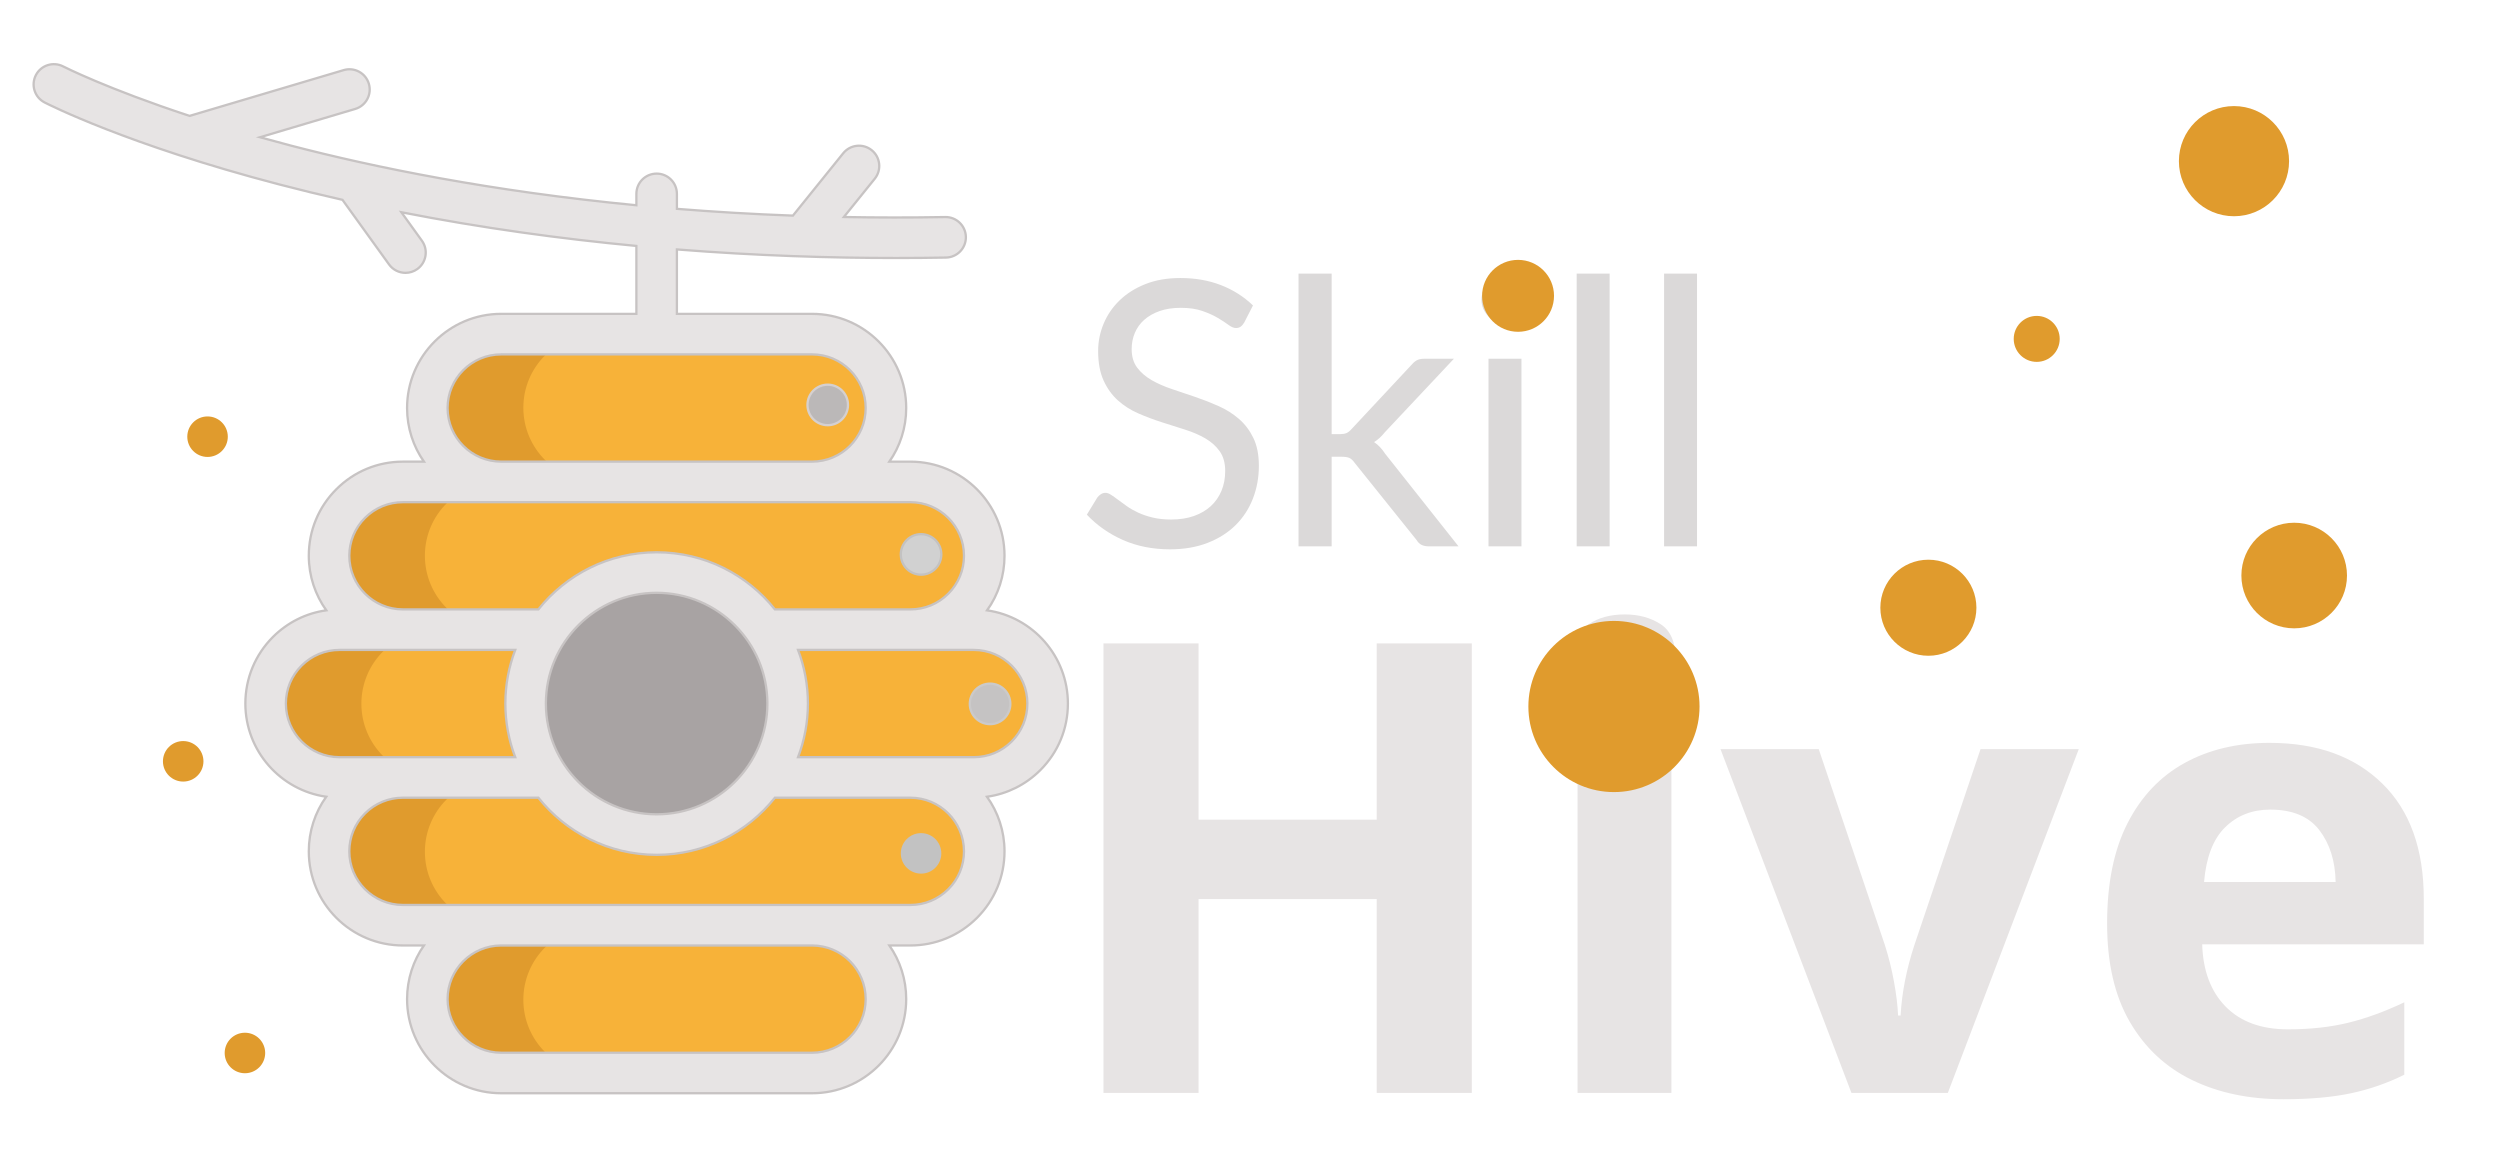
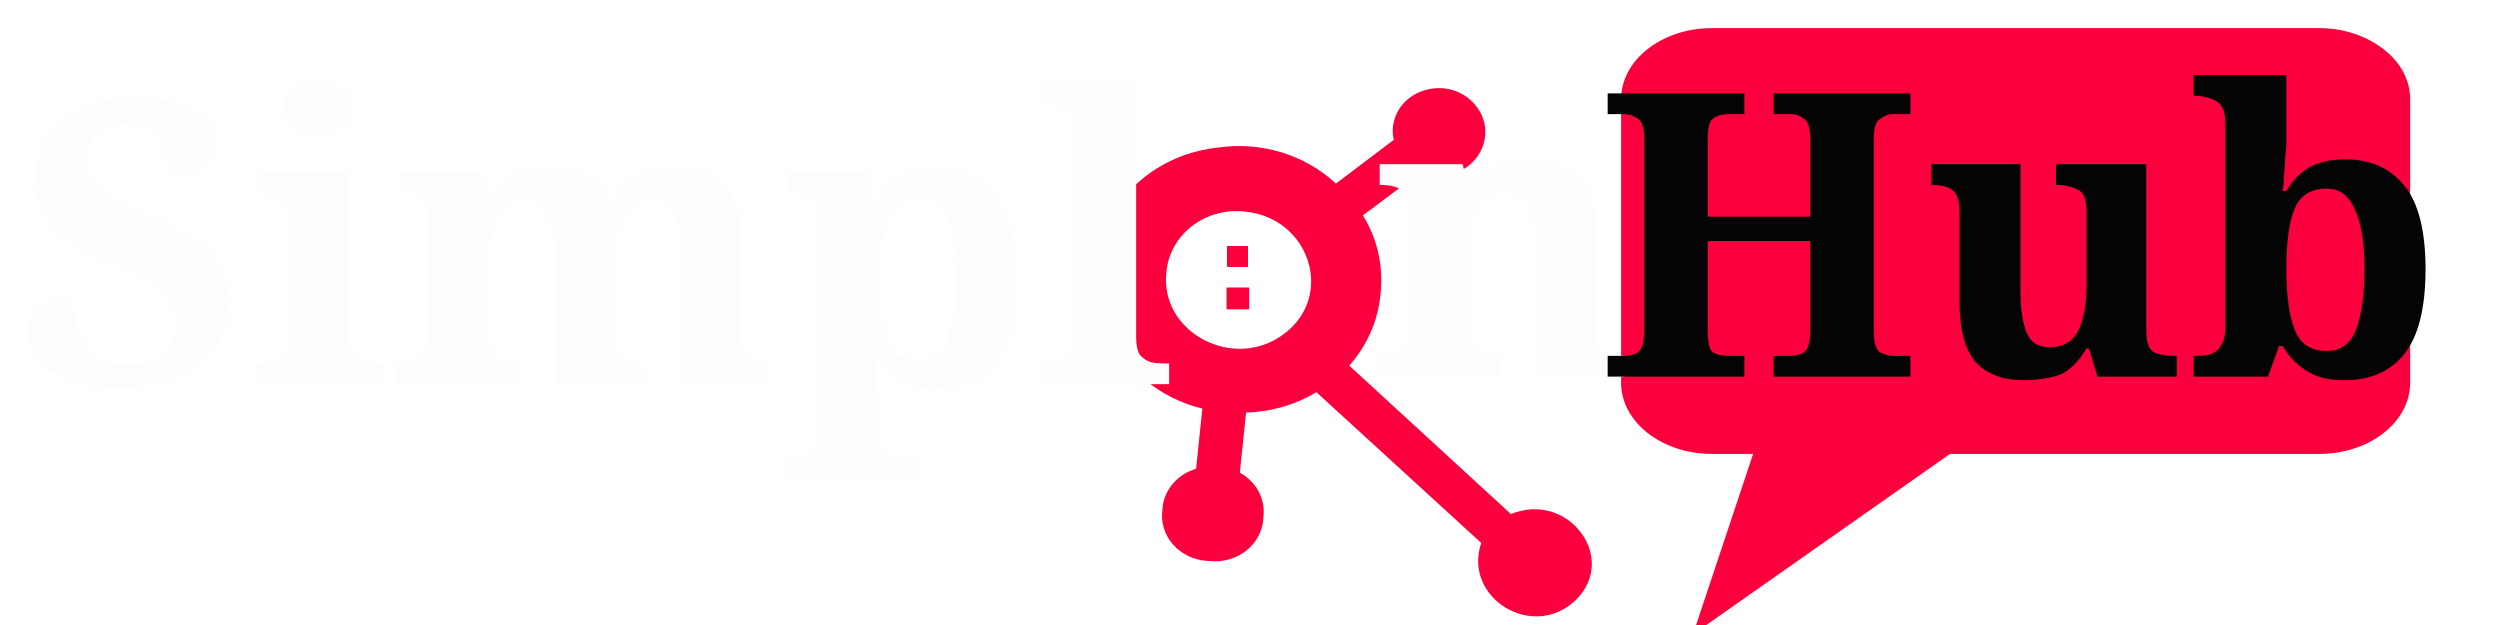
- <svg xmlns="http://www.w3.org/2000/svg" version="1.1" width="1080" height="500" viewBox="0 0 1080 500" xml:space="preserve">
-   <defs>
- </defs>
-   <rect x="0" y="0" width="100%" height="100%" fill="transparent" />
-   <g transform="matrix(1 0 0 1 540 250)" id="933a9e84-ca97-43a8-ac57-a04b323164f1">
-     <rect style="stroke: none; stroke-width: 1; stroke-dasharray: none; stroke-linecap: butt; stroke-dashoffset: 0; stroke-linejoin: miter; stroke-miterlimit: 4; fill: rgb(255,255,255); fill-rule: nonzero; opacity: 1; visibility: hidden;" vector-effect="non-scaling-stroke" x="-540" y="-250" rx="0" ry="0" width="1080" height="500" />
-   </g>
-   <g transform="matrix(Infinity NaN NaN Infinity 0 0)" id="6072a941-bad4-4592-a6ee-21f855f865d6">
- </g>
-   <g transform="matrix(1 0 0 1 610 185.77)" style="" id="9ae75648-01fd-4c53-9462-5cb52a2f65ac">
-     <text xml:space="preserve" font-family="Lato" font-size="160" font-style="normal" font-weight="400" style="stroke: none; stroke-width: 1; stroke-dasharray: none; stroke-linecap: butt; stroke-dashoffset: 0; stroke-linejoin: miter; stroke-miterlimit: 4; fill: rgb(219,217,217); fill-rule: nonzero; opacity: 1; white-space: pre;">
-       <tspan x="-145.76" y="50.26">Skill</tspan>
-     </text>
-   </g>
-   <g transform="matrix(1.36 0 0 1.36 724.15 386.7)" style="" id="e53262b7-0c8c-4e48-95c4-57b871421713">
-     <text xml:space="preserve" font-family="Alegreya" font-size="200" font-style="normal" font-weight="700" style="stroke: none; stroke-width: 1; stroke-dasharray: none; stroke-linecap: butt; stroke-dashoffset: 0; stroke-linejoin: miter; stroke-miterlimit: 4; fill: rgb(231,228,228); fill-rule: nonzero; opacity: 1; white-space: pre;">
-       <tspan x="-199.95" y="62.83">Hive</tspan>
-     </text>
-   </g>
-   <g transform="matrix(0.89 0 0 0.89 286.75 304.01)">
-     <path style="stroke: none; stroke-width: 1; stroke-dasharray: none; stroke-linecap: butt; stroke-dashoffset: 0; stroke-linejoin: miter; stroke-miterlimit: 4; fill: rgb(168,163,163); fill-rule: nonzero; opacity: 1;" vector-effect="non-scaling-stroke" transform=" translate(-302.41, -316.59)" d="M 354.926 280.71 C 361.914 290.923 366.005 303.274 366.005 316.582 C 366.005 329.89 361.914 342.24 354.926 352.454 L 354.913 352.454 C 343.467 369.197 324.22 380.184 302.404 380.184 C 280.587 380.184 261.34 369.197 249.895 352.454 C 242.907 342.241 238.816 329.89 238.816 316.582 C 238.816 303.274 242.907 290.924 249.895 280.71 C 261.341 263.967 280.588 252.993 302.404 252.993 C 324.221 252.993 343.468 263.967 354.913 280.71 L 354.926 280.71 z" stroke-linecap="round" />
-   </g>
-   <g transform="matrix(0.89 0 0 0.89 286.75 430.89)">
-     <path style="stroke: none; stroke-width: 1; stroke-dasharray: none; stroke-linecap: butt; stroke-dashoffset: 0; stroke-linejoin: miter; stroke-miterlimit: 4; fill: rgb(247,178,57); fill-rule: nonzero; opacity: 1;" vector-effect="non-scaling-stroke" transform=" translate(-302.41, -460.04)" d="M 378.303 424.183 C 397.904 424.419 413.716 440.388 413.716 460.041 C 413.716 469.953 409.704 478.908 403.214 485.398 C 396.711 491.888 387.743 495.9 377.844 495.9 L 226.963 495.9 C 207.165 495.9 191.105 479.852 191.105 460.042 C 191.105 450.13 195.117 441.162 201.607 434.672 C 207.992 428.287 216.789 424.301 226.505 424.183 L 378.303 424.183 z" stroke-linecap="round" />
-   </g>
-   <g transform="matrix(0.89 0 0 0.89 286.75 367.96)">
-     <path style="stroke: none; stroke-width: 1; stroke-dasharray: none; stroke-linecap: butt; stroke-dashoffset: 0; stroke-linejoin: miter; stroke-miterlimit: 4; fill: rgb(247,178,57); fill-rule: nonzero; opacity: 1;" vector-effect="non-scaling-stroke" transform=" translate(-302.41, -388.32)" d="M 461.426 388.312 C 461.426 398.224 457.414 407.179 450.924 413.669 C 444.421 420.159 435.453 424.184 425.554 424.184 L 378.302 424.184 C 378.145 424.171 378 424.171 377.843 424.171 L 226.963 424.171 C 226.806 424.171 226.661 424.171 226.504 424.184 L 179.265 424.184 C 159.454 424.184 143.393 408.123 143.393 388.312 C 143.393 378.4 147.405 369.445 153.908 362.955 C 160.398 356.465 169.366 352.453 179.265 352.453 L 249.894 352.453 C 261.34 369.196 280.587 380.183 302.403 380.183 C 324.22 380.183 343.467 369.196 354.912 352.453 L 354.925 352.453 L 425.554 352.453 C 445.365 352.453 461.426 368.514 461.426 388.312 z" stroke-linecap="round" />
-   </g>
-   <g transform="matrix(0.89 0 0 0.89 178.74 304.01)">
-     <path style="stroke: none; stroke-width: 1; stroke-dasharray: none; stroke-linecap: butt; stroke-dashoffset: 0; stroke-linejoin: miter; stroke-miterlimit: 4; fill: rgb(247,178,57); fill-rule: nonzero; opacity: 1;" vector-effect="non-scaling-stroke" transform=" translate(-181.25, -316.58)" d="M 179.265 280.71 L 249.894 280.71 C 242.906 290.923 238.815 303.274 238.815 316.582 C 238.815 329.89 242.906 342.24 249.894 352.454 L 179.265 352.454 L 148.48 352.454 C 128.669 352.454 112.608 336.38 112.608 316.582 C 112.608 306.67 116.633 297.715 123.11 291.225 C 129.613 284.735 138.568 280.71 148.48 280.71 L 179.265 280.71 z" stroke-linecap="round" />
-   </g>
-   <g transform="matrix(0.89 0 0 0.89 394.75 304.01)">
-     <path style="stroke: none; stroke-width: 1; stroke-dasharray: none; stroke-linecap: butt; stroke-dashoffset: 0; stroke-linejoin: miter; stroke-miterlimit: 4; fill: rgb(247,178,57); fill-rule: nonzero; opacity: 1;" vector-effect="non-scaling-stroke" transform=" translate(-423.56, -316.58)" d="M 492.198 316.582 C 492.198 326.494 488.186 335.449 481.696 341.939 C 475.206 348.429 466.238 352.454 456.326 352.454 L 425.555 352.454 L 354.926 352.454 C 361.914 342.241 366.005 329.89 366.005 316.582 C 366.005 303.274 361.914 290.924 354.926 280.71 L 425.555 280.71 L 456.326 280.71 C 476.15 280.71 492.198 296.771 492.198 316.582 z" stroke-linecap="round" />
-   </g>
-   <g transform="matrix(0.89 0 0 0.89 286.75 240.07)">
-     <path style="stroke: none; stroke-width: 1; stroke-dasharray: none; stroke-linecap: butt; stroke-dashoffset: 0; stroke-linejoin: miter; stroke-miterlimit: 4; fill: rgb(247,178,57); fill-rule: nonzero; opacity: 1;" vector-effect="non-scaling-stroke" transform=" translate(-302.41, -244.86)" d="M 461.426 244.852 C 461.426 254.764 457.414 263.732 450.924 270.209 C 444.421 276.712 435.453 280.711 425.554 280.711 L 354.925 280.711 L 354.912 280.711 C 343.466 263.968 324.219 252.994 302.403 252.994 C 280.586 252.994 261.339 263.968 249.894 280.711 L 179.265 280.711 C 159.454 280.711 143.393 264.676 143.393 244.853 C 143.393 234.941 147.405 225.986 153.908 219.51 C 160.398 213.007 169.366 209.008 179.265 209.008 L 425.554 209.008 C 445.365 209.006 461.426 225.041 461.426 244.852 z" stroke-linecap="round" />
-   </g>
-   <g transform="matrix(0.89 0 0 0.89 286.75 176.13)">
-     <path style="stroke: none; stroke-width: 1; stroke-dasharray: none; stroke-linecap: butt; stroke-dashoffset: 0; stroke-linejoin: miter; stroke-miterlimit: 4; fill: rgb(247,178,57); fill-rule: nonzero; opacity: 1;" vector-effect="non-scaling-stroke" transform=" translate(-302.41, -173.13)" d="M 377.844 137.263 C 397.655 137.263 413.716 153.324 413.716 173.121 C 413.716 183.033 409.704 192.001 403.214 198.491 C 396.711 204.981 387.743 208.993 377.844 208.993 L 226.963 208.993 C 207.165 208.993 191.105 192.932 191.105 173.121 C 191.105 163.222 195.117 154.254 201.607 147.764 C 208.097 141.274 217.065 137.262 226.964 137.262 L 377.844 137.262 z" stroke-linecap="round" />
-   </g>
-   <g transform="matrix(0.89 0 0 0.89 222.79 176.13)">
-     <path style="stroke: none; stroke-width: 1; stroke-dasharray: none; stroke-linecap: butt; stroke-dashoffset: 0; stroke-linejoin: miter; stroke-miterlimit: 4; fill: rgb(224,155,45); fill-rule: nonzero; opacity: 1;" vector-effect="non-scaling-stroke" transform=" translate(-230.67, -173.13)" d="M 234.371 173.122 C 234.371 163.223 238.383 154.255 244.873 147.765 C 251.363 141.275 260.331 137.263 270.23 137.263 L 226.964 137.263 C 217.065 137.263 208.097 141.275 201.607 147.765 C 195.117 154.255 191.105 163.223 191.105 173.122 C 191.105 192.933 207.166 208.994 226.963 208.994 L 270.229 208.994 C 250.432 208.992 234.371 192.931 234.371 173.122 z" stroke-linecap="round" />
-   </g>
-   <g transform="matrix(0.89 0 0 0.89 180.26 240.07)">
-     <path style="stroke: none; stroke-width: 1; stroke-dasharray: none; stroke-linecap: butt; stroke-dashoffset: 0; stroke-linejoin: miter; stroke-miterlimit: 4; fill: rgb(224,155,45); fill-rule: nonzero; opacity: 1;" vector-effect="non-scaling-stroke" transform=" translate(-182.96, -244.86)" d="M 186.66 244.852 C 186.66 234.953 190.672 225.985 197.162 219.495 C 203.652 213.005 212.62 208.993 222.519 208.993 L 179.253 208.993 C 169.354 208.993 160.386 213.005 153.896 219.495 C 147.406 225.985 143.394 234.953 143.394 244.852 C 143.394 264.663 159.455 280.724 179.252 280.724 L 222.518 280.724 C 202.721 280.722 186.66 264.661 186.66 244.852 z" stroke-linecap="round" />
-   </g>
-   <g transform="matrix(0.89 0 0 0.89 152.82 304.01)">
-     <path style="stroke: none; stroke-width: 1; stroke-dasharray: none; stroke-linecap: butt; stroke-dashoffset: 0; stroke-linejoin: miter; stroke-miterlimit: 4; fill: rgb(224,155,45); fill-rule: nonzero; opacity: 1;" vector-effect="non-scaling-stroke" transform=" translate(-152.17, -316.59)" d="M 155.875 316.582 C 155.875 306.683 159.887 297.715 166.377 291.225 C 172.867 284.735 181.835 280.723 191.734 280.723 L 148.468 280.723 C 138.569 280.723 129.601 284.735 123.111 291.225 C 116.621 297.715 112.609 306.683 112.609 316.582 C 112.609 336.393 128.67 352.454 148.467 352.454 L 191.733 352.454 C 171.936 352.452 155.875 336.391 155.875 316.582 z" stroke-linecap="round" />
-   </g>
-   <g transform="matrix(0.89 0 0 0.89 180.26 367.96)">
-     <path style="stroke: none; stroke-width: 1; stroke-dasharray: none; stroke-linecap: butt; stroke-dashoffset: 0; stroke-linejoin: miter; stroke-miterlimit: 4; fill: rgb(224,155,45); fill-rule: nonzero; opacity: 1;" vector-effect="non-scaling-stroke" transform=" translate(-182.96, -388.32)" d="M 186.66 388.312 C 186.66 378.413 190.672 369.445 197.162 362.955 C 203.652 356.465 212.62 352.453 222.519 352.453 L 179.253 352.453 C 169.354 352.453 160.386 356.465 153.896 362.955 C 147.406 369.445 143.394 378.413 143.394 388.312 C 143.394 408.123 159.455 424.184 179.252 424.184 L 222.518 424.184 C 202.721 424.182 186.66 408.121 186.66 388.312 z" stroke-linecap="round" />
-   </g>
-   <g transform="matrix(0.89 0 0 0.89 222.79 431.9)">
-     <path style="stroke: none; stroke-width: 1; stroke-dasharray: none; stroke-linecap: butt; stroke-dashoffset: 0; stroke-linejoin: miter; stroke-miterlimit: 4; fill: rgb(224,155,45); fill-rule: nonzero; opacity: 1;" vector-effect="non-scaling-stroke" transform=" translate(-230.67, -460.05)" d="M 234.371 460.042 C 234.371 450.143 238.383 441.175 244.873 434.685 C 251.363 428.195 260.331 424.183 270.23 424.183 L 226.964 424.183 C 217.065 424.183 208.097 428.195 201.607 434.685 C 195.117 441.175 191.105 450.143 191.105 460.042 C 191.105 479.853 207.166 495.914 226.963 495.914 L 270.229 495.914 C 250.432 495.912 234.371 479.851 234.371 460.042 z" stroke-linecap="round" />
-   </g>
-   <g transform="matrix(0.89 0 0 0.89 357.58 174.93)">
-     <circle style="stroke: rgb(213,208,208); stroke-width: 1; stroke-dasharray: none; stroke-linecap: butt; stroke-dashoffset: 0; stroke-linejoin: miter; stroke-miterlimit: 4; fill: rgb(187,184,184); fill-rule: nonzero; opacity: 1;" vector-effect="non-scaling-stroke" cx="0" cy="0" r="9.833" />
-   </g>
-   <g transform="matrix(0.89 0 0 0.89 397.9 239.51)">
-     <circle style="stroke: rgb(195,194,194); stroke-width: 1; stroke-dasharray: none; stroke-linecap: butt; stroke-dashoffset: 0; stroke-linejoin: miter; stroke-miterlimit: 4; fill: rgb(209,209,209); fill-rule: nonzero; opacity: 1;" vector-effect="non-scaling-stroke" cx="0" cy="0" r="9.833" />
-   </g>
-   <g transform="matrix(0.89 0 0 0.89 427.71 304.08)">
-     <circle style="stroke: rgb(203,202,202); stroke-width: 1; stroke-dasharray: none; stroke-linecap: butt; stroke-dashoffset: 0; stroke-linejoin: miter; stroke-miterlimit: 4; fill: rgb(197,195,195); fill-rule: nonzero; opacity: 1;" vector-effect="non-scaling-stroke" cx="0" cy="0" r="9.833" />
-   </g>
-   <g transform="matrix(0.89 0 0 0.89 397.9 368.66)">
-     <circle style="stroke: none; stroke-width: 1; stroke-dasharray: none; stroke-linecap: butt; stroke-dashoffset: 0; stroke-linejoin: miter; stroke-miterlimit: 4; fill: rgb(194,194,194); fill-rule: nonzero; opacity: 1;" vector-effect="non-scaling-stroke" cx="0" cy="0" r="9.833" />
-   </g>
-   <g transform="matrix(0.89 0 0 0.89 105.81 454.89)">
-     <circle style="stroke: none; stroke-width: 1; stroke-dasharray: none; stroke-linecap: butt; stroke-dashoffset: 0; stroke-linejoin: miter; stroke-miterlimit: 4; fill: rgb(224,155,45); fill-rule: nonzero; opacity: 1;" vector-effect="non-scaling-stroke" cx="0" cy="0" r="9.833" />
-   </g>
-   <g transform="matrix(2.32 0 0 2.32 991.09 248.63)">
-     <circle style="stroke: none; stroke-width: 1; stroke-dasharray: none; stroke-linecap: butt; stroke-dashoffset: 0; stroke-linejoin: miter; stroke-miterlimit: 4; fill: rgb(224,155,45); fill-rule: nonzero; opacity: 1;" vector-effect="non-scaling-stroke" cx="0" cy="0" r="9.833" />
-   </g>
-   <g transform="matrix(0.89 0 0 0.89 89.66 188.65)">
-     <circle style="stroke: none; stroke-width: 1; stroke-dasharray: none; stroke-linecap: butt; stroke-dashoffset: 0; stroke-linejoin: miter; stroke-miterlimit: 4; fill: rgb(224,155,45); fill-rule: nonzero; opacity: 1;" vector-effect="non-scaling-stroke" cx="0" cy="0" r="9.833" />
-   </g>
-   <g transform="matrix(0.89 0 0 0.89 79.14 328.89)">
-     <circle style="stroke: none; stroke-width: 1; stroke-dasharray: none; stroke-linecap: butt; stroke-dashoffset: 0; stroke-linejoin: miter; stroke-miterlimit: 4; fill: rgb(224,155,45); fill-rule: nonzero; opacity: 1;" vector-effect="non-scaling-stroke" cx="0" cy="0" r="9.833" />
-   </g>
-   <g transform="matrix(0.89 0 0 0.89 237.93 250)">
-     <path style="stroke: rgb(199,195,195); stroke-width: 1; stroke-dasharray: none; stroke-linecap: butt; stroke-dashoffset: 0; stroke-linejoin: miter; stroke-miterlimit: 4; fill: rgb(231,228,228); fill-rule: nonzero; opacity: 1;" vector-effect="non-scaling-stroke" transform=" translate(-251.02, -255.98)" d="M 502.031 316.581 C 502.031 293.579 484.945 274.5 462.799 271.348 C 468.29 263.672 471.262 254.496 471.262 244.849 C 471.262 219.66 450.76 199.166 425.562 199.166 L 415.37 199.166 C 420.517 191.771 423.546 182.8 423.546 173.128 C 423.546 147.93 403.046 127.431 377.849 127.431 L 312.244 127.431 L 312.244 96.161 C 351.24 99.236 387.338 100.315 418.681 100.315 C 427.089 100.315 435.161 100.238 442.854 100.101 C 448.285 100.004 452.607 95.525 452.512 90.095 C 452.416 84.664 447.905 80.334 442.506 80.437 C 425.611 80.736 409.209 80.71 393.281 80.42 L 408.288 61.817 C 411.698 57.59 411.035 51.399 406.808 47.99 C 402.577 44.579 396.391 45.242 392.98 49.469 L 368.56 79.744 C 348.972 79.024 330.196 77.898 312.247 76.452 L 312.247 69.187 C 312.247 63.756 307.846 59.354 302.414 59.354 C 296.982 59.354 292.581 63.757 292.581 69.187 L 292.581 74.712 C 221.919 67.893 165.289 56.288 124.737 45.718 C 119.605 44.381 114.664 43.039 109.876 41.701 L 156.096 27.967 C 161.302 26.42 164.268 20.946 162.722 15.74 C 161.175 10.535 155.7 7.571 150.496 9.115 L 75.703 31.338 C 35.723 18.201 14.619 7.47 14.339 7.326 C 9.512 4.84 3.586 6.732 1.097 11.558 C -1.392 16.384 0.5 22.315 5.326 24.805 C 6.931 25.634 45.476 45.313 118.959 64.536 C 129.294 67.241 139.624 69.75 149.924 72.081 L 172.523 103.438 C 174.445 106.105 177.454 107.522 180.508 107.522 C 182.501 107.522 184.511 106.919 186.249 105.665 C 190.654 102.49 191.652 96.344 188.477 91.938 L 178.507 78.105 C 217.773 85.812 256.251 91.03 292.578 94.457 L 292.578 127.428 L 226.972 127.428 C 201.774 127.428 181.275 147.928 181.275 173.125 C 181.275 182.797 184.304 191.77 189.451 199.163 L 179.269 199.163 C 167.06 199.163 155.585 203.916 146.964 212.537 C 138.327 221.151 133.57 232.624 133.57 244.845 C 133.57 254.714 136.724 263.853 142.063 271.33 C 132.307 272.696 123.283 277.164 116.157 284.271 C 107.533 292.919 102.783 304.392 102.783 316.576 C 102.783 339.587 119.88 358.67 142.036 361.813 C 136.544 369.497 133.57 378.671 133.57 388.308 C 133.57 413.506 154.07 434.006 179.268 434.006 L 189.443 434.006 C 184.301 441.398 181.275 450.367 181.275 460.035 C 181.275 485.233 201.775 505.732 226.972 505.732 L 377.849 505.732 C 403.047 505.732 423.546 485.232 423.546 460.035 C 423.546 450.367 420.52 441.399 415.378 434.006 L 425.563 434.006 C 437.75 434.006 449.223 429.256 457.876 420.622 C 466.508 411.991 471.262 400.515 471.262 388.307 C 471.262 378.438 468.107 369.299 462.767 361.82 C 472.533 360.453 481.552 355.984 488.647 348.889 C 497.278 340.264 502.031 328.788 502.031 316.581 z M 226.97 147.096 L 377.847 147.096 C 392.201 147.096 403.877 158.774 403.877 173.126 C 403.877 187.479 392.2 199.157 377.847 199.157 L 226.97 199.157 C 212.616 199.157 200.939 187.48 200.939 173.126 C 200.939 158.772 212.616 147.096 226.97 147.096 z M 160.858 226.457 C 165.773 221.54 172.31 218.833 179.266 218.833 L 425.56 218.833 C 439.915 218.833 451.593 230.503 451.593 244.849 C 451.593 251.816 448.888 258.351 443.968 263.258 C 439.053 268.175 432.516 270.882 425.56 270.882 L 359.816 270.882 C 346.351 254.003 325.629 243.158 302.408 243.158 C 279.187 243.158 258.465 254.003 245 270.882 L 179.264 270.882 C 164.91 270.882 153.232 259.204 153.232 244.849 C 153.234 237.891 155.937 231.363 160.858 226.457 z M 302.409 370.345 C 272.765 370.345 248.648 346.227 248.648 316.585 C 248.648 286.943 272.766 262.825 302.409 262.825 C 332.052 262.825 356.169 286.943 356.169 316.585 C 356.169 346.227 332.051 370.345 302.409 370.345 z M 122.445 316.581 C 122.445 309.64 125.155 303.099 130.06 298.182 C 134.996 293.26 141.537 290.549 148.478 290.549 L 233.766 290.549 C 230.684 298.646 228.982 307.419 228.982 316.585 C 228.982 325.748 230.684 334.518 233.765 342.616 L 148.48 342.616 C 134.123 342.614 122.445 330.936 122.445 316.581 z M 403.878 460.041 C 403.878 474.395 392.201 486.072 377.848 486.072 L 226.97 486.072 C 212.616 486.072 200.939 474.394 200.939 460.041 C 200.939 445.7 212.596 434.034 226.933 434.012 L 377.886 434.012 C 392.221 434.032 403.878 445.7 403.878 460.041 z M 443.978 406.712 C 439.043 411.634 432.503 414.345 425.561 414.345 L 179.265 414.345 C 164.911 414.345 153.233 402.667 153.233 388.313 C 153.233 381.358 155.94 374.821 160.849 369.913 C 165.784 364.991 172.324 362.28 179.266 362.28 L 244.996 362.28 C 258.461 379.162 279.185 390.011 302.409 390.011 C 325.633 390.011 346.356 379.163 359.821 362.28 L 425.562 362.28 C 439.917 362.28 451.595 373.958 451.595 388.312 C 451.594 395.267 448.887 401.804 443.978 406.712 z M 474.739 334.99 C 469.824 339.907 463.287 342.614 456.331 342.614 L 371.052 342.614 C 374.132 334.518 375.835 325.748 375.835 316.583 C 375.835 307.417 374.132 298.645 371.051 290.547 L 456.333 290.547 C 470.687 290.547 482.365 302.225 482.365 316.579 C 482.364 323.535 479.656 330.073 474.739 334.99 z" stroke-linecap="round" />
-   </g>
-   <g transform="matrix(3.76 0 0 3.76 697.23 305.21)">
-     <circle style="stroke: none; stroke-width: 1; stroke-dasharray: none; stroke-linecap: butt; stroke-dashoffset: 0; stroke-linejoin: miter; stroke-miterlimit: 4; fill: rgb(224,155,45); fill-rule: nonzero; opacity: 1;" vector-effect="non-scaling-stroke" cx="0" cy="0" r="9.833" />
-   </g>
-   <g transform="matrix(NaN NaN NaN NaN 0 0)">
-     <g style="">
- </g>
-   </g>
-   <g transform="matrix(1.58 0 0 1.58 655.8 127.8)">
-     <circle style="stroke: none; stroke-width: 1; stroke-dasharray: none; stroke-linecap: butt; stroke-dashoffset: 0; stroke-linejoin: miter; stroke-miterlimit: 4; fill: rgb(224,155,45); fill-rule: nonzero; opacity: 1;" vector-effect="non-scaling-stroke" cx="0" cy="0" r="9.833" />
-   </g>
-   <g transform="matrix(2.11 0 0 2.11 833.06 262.54)">
-     <circle style="stroke: none; stroke-width: 1; stroke-dasharray: none; stroke-linecap: butt; stroke-dashoffset: 0; stroke-linejoin: miter; stroke-miterlimit: 4; fill: rgb(224,155,45); fill-rule: nonzero; opacity: 1;" vector-effect="non-scaling-stroke" cx="0" cy="0" r="9.833" />
-   </g>
-   <g transform="matrix(1.01 0 0 1.01 879.86 146.4)">
-     <circle style="stroke: none; stroke-width: 1; stroke-dasharray: none; stroke-linecap: butt; stroke-dashoffset: 0; stroke-linejoin: miter; stroke-miterlimit: 4; fill: rgb(224,155,45); fill-rule: nonzero; opacity: 1;" vector-effect="non-scaling-stroke" cx="0" cy="0" r="9.833" />
-   </g>
-   <g transform="matrix(2.42 0 0 2.42 965.08 69.62)">
-     <circle style="stroke: none; stroke-width: 1; stroke-dasharray: none; stroke-linecap: butt; stroke-dashoffset: 0; stroke-linejoin: miter; stroke-miterlimit: 4; fill: rgb(224,155,45); fill-rule: nonzero; opacity: 1;" vector-effect="non-scaling-stroke" cx="0" cy="0" r="9.833" />
+ <svg xmlns="http://www.w3.org/2000/svg" width="32" height="8">
+   <g class="layer">
+     <path d="m15.39,5.23l-0.08,0.77a-0.62,-0.58 0 0 0 -0.43,0.5l0,0.02a-0.62,-0.58 0 0 0 0.57,0.66l0.02,0a-0.62,-0.58 0 0 0 0.7,-0.53l0,-0.02a-0.62,-0.58 0 0 0 -0.3,-0.58l0,0l0.08,-0.77a-1.75,-1.64 0 0 0 0.9,-0.26l0,0l2.11,1.93c-0.24,0.7 0.66,1.26 1.21,0.73c0.55,-0.54 -0.1,-1.4 -0.83,-1.1l0,0l-2.07,-1.9a-1.74,-1.64 0 0 0 0.4,-0.91c0.04,-0.37 -0.04,-0.72 -0.23,-1.02l0,0.01l0.75,-0.56c0.05,0.02 0.11,0.04 0.17,0.04l0,0c0.52,0.06 0.85,-0.51 0.52,-0.9c-0.33,-0.39 -0.99,-0.21 -1.05,0.28a-0.58,-0.55 0 0 0 0.01,0.17l0,0l-0.74,0.56a-1.76,-1.65 0 0 0 -1.52,-0.46a-1.76,-1.65 0 0 0 -1.39,2.34a-1.76,-1.65 0 0 0 1.2,1l0.01,0l0,0zm0.56,-2.52c0.82,0.09 1.13,1.08 0.49,1.56c-0.64,0.49 -1.6,-0.01 -1.51,-0.79l0,0a-0.9,-0.85 0 0 1 1.02,-0.77l0,0z" fill="#fc003e" id="svg_1" />
+     <text fill="#fffcfc" font-family="Serif" font-size="5.08" font-weight="bold" id="svg_2" stroke-width="0" style="cursor: move;" text-anchor="middle" x="7.63" xml:space="preserve" y="4.92">Simpl</text>
+     <path d="m20.75,1.27l0,0c0,-0.5 0.52,-0.91 1.16,-0.91l0.53,0l0,0l2.52,0l4.73,0c0.31,0 0.6,0.1 0.82,0.27c0.22,0.17 0.34,0.4 0.34,0.64l0,2.27l0,0l0,1.36l0,0c0,0.5 -0.52,0.91 -1.16,0.91l-4.73,0l-3.29,2.31l0.77,-2.31l-0.53,0c-0.64,0 -1.16,-0.41 -1.16,-0.91l0,0l0,-1.36l0,0z" fill="#fc003e" id="svg_4" />
+     <text fill="#fffcfc" font-family="Serif" font-size="5.08" font-weight="bold" id="svg_3" stroke-width="0" text-anchor="middle" x="19.23" xml:space="preserve" y="4.82">n</text>
+     <text fill="#050404" font-family="Serif" font-size="5.08" font-weight="bold" id="svg_5" stroke-width="0" text-anchor="middle" x="25.86" xml:space="preserve" y="4.82">Hub</text>
+     <path d="m15.71,3.41l0,-0.26l0.26,0l0,0.26l-0.26,0z" fill="#fc003e" id="svg_6" />
+     <path d="m15.71,3.41l0,-0.26l0.26,0l0,0.26l-0.26,0z" fill="#fc003e" id="svg_7" />
+     <path d="m15.71,3.41l0,-0.26l0.26,0l0,0.26l-0.26,0z" fill="#fc003e" id="svg_8" />
+     <path d="m15.71,3.41l0,-0.26l0.26,0l0,0.26l-0.26,0z" fill="#fc003e" id="svg_9" />
+     <path d="m15.71,3.41l0,-0.26l0.26,0l0,0.26l-0.26,0z" fill="#fc003e" id="svg_10" />
+     <path d="m15.71,3.41l0,-0.26l0.26,0l0,0.26l-0.26,0z" fill="#fc003e" id="svg_11" />
+     <path d="m15.7,3.96l0,-0.28l0.29,0l0,0.28l-0.29,0z" fill="#fc003e" id="svg_12" />
  </g>
</svg>
